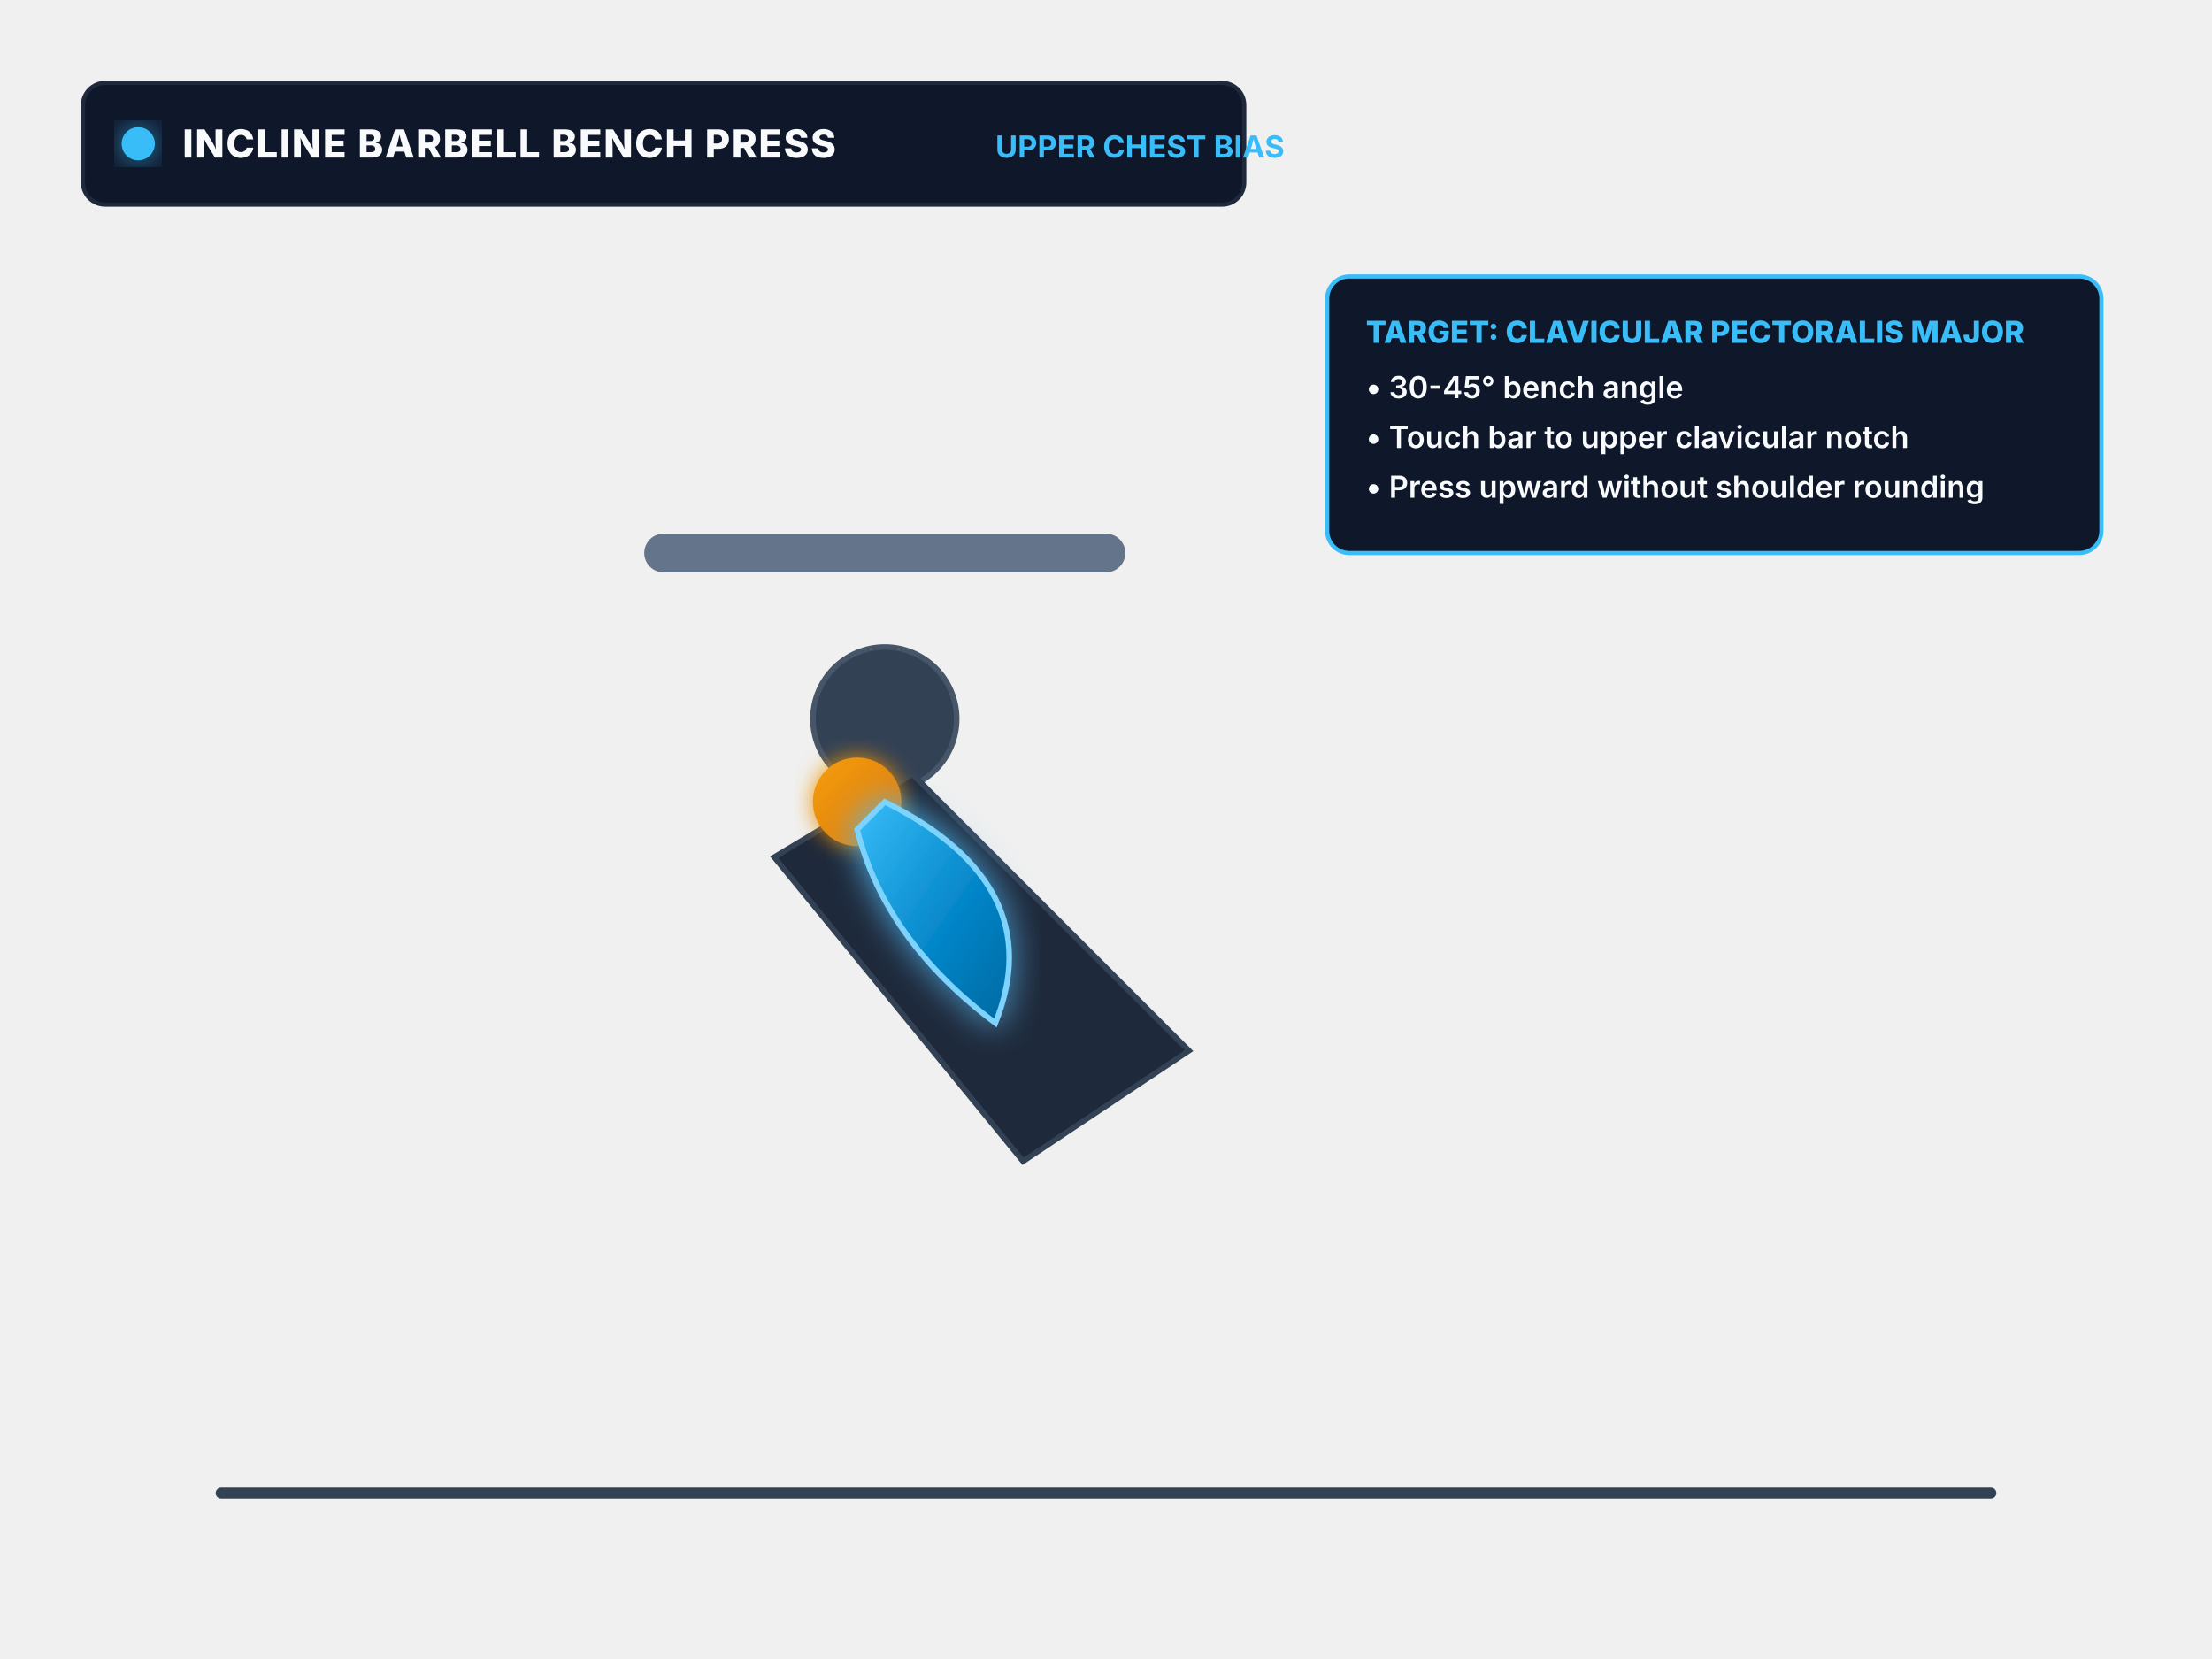
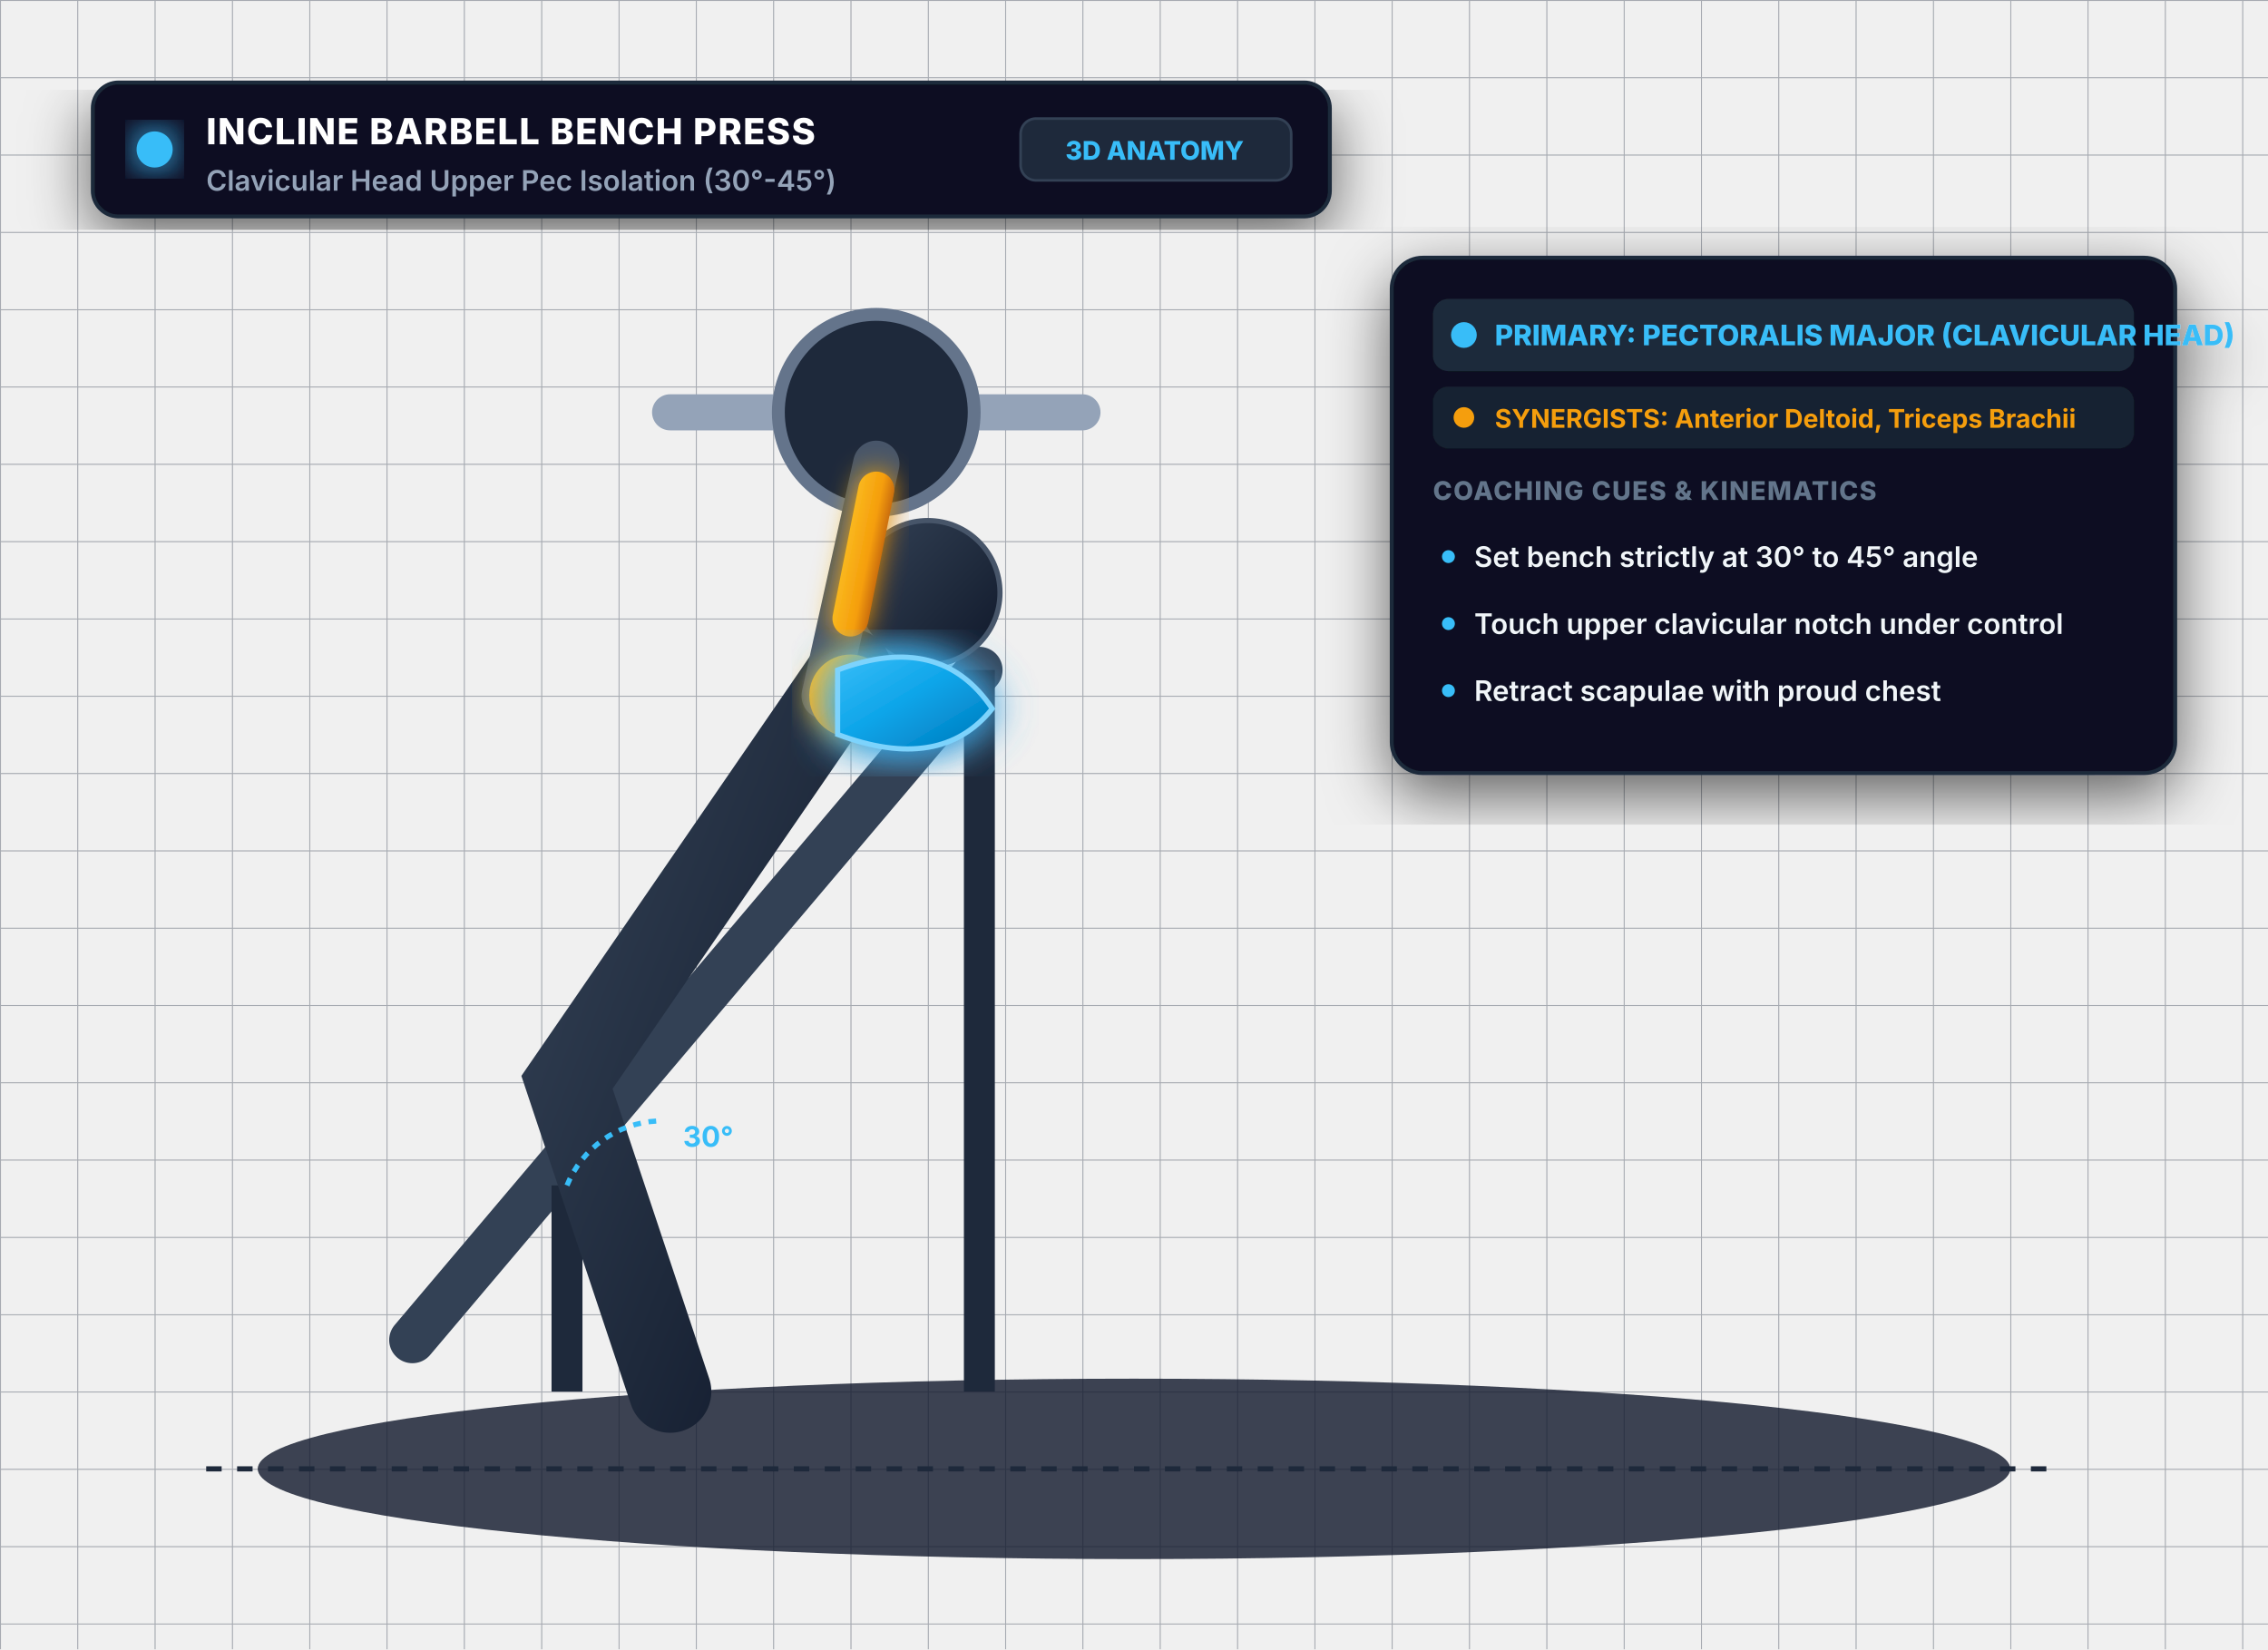
- <svg xmlns="http://www.w3.org/2000/svg" viewBox="0 0 800 600" width="100%" height="100%" style="background:#090d16; font-family:system-ui, -apple-system, sans-serif;">
+ <svg xmlns="http://www.w3.org/2000/svg" viewBox="0 0 880 640" width="100%" height="100%" style="background: radial-gradient(circle at 45% 45%, #131d31 0%, #080c14 100%); font-family: system-ui, -apple-system, sans-serif;">
  <defs>
-     <filter id="glow-primary" x="-20%" y="-20%" width="140%" height="140%">
-       <feGaussianBlur stdDeviation="6" result="blur" />
+     <filter id="primary-intense-glow" x="-30%" y="-30%" width="160%" height="160%">
+       <feGaussianBlur stdDeviation="8" result="blur1" />
+       <feGaussianBlur stdDeviation="3" result="blur2" />
+       <feMerge>
+         <feMergeNode in="blur1" />
+         <feMergeNode in="blur2" />
+         <feMergeNode in="SourceGraphic" />
+       </feMerge>
+     </filter>
+     <filter id="synergist-glow" x="-20%" y="-20%" width="140%" height="140%">
+       <feGaussianBlur stdDeviation="5" result="blur" />
      <feMerge>
        <feMergeNode in="blur" />
        <feMergeNode in="SourceGraphic" />
      </feMerge>
    </filter>
-     <filter id="glow-synergist" x="-20%" y="-20%" width="140%" height="140%">
-       <feGaussianBlur stdDeviation="4" result="blur" />
-       <feMerge>
-         <feMergeNode in="blur" />
-         <feMergeNode in="SourceGraphic" />
-       </feMerge>
+     <filter id="card-shadow" x="-10%" y="-10%" width="120%" height="120%">
+       <feDropShadow dx="0" dy="8" stdDeviation="12" flood-color="#000000" flood-opacity="0.6" />
    </filter>
-     <linearGradient id="primary-grad" x1="0%" y1="0%" x2="100%" y2="100%">
+     <linearGradient id="primary-fibers" x1="0%" y1="0%" x2="100%" y2="100%">
      <stop offset="0%" stop-color="#38bdf8" />
-       <stop offset="60%" stop-color="#0284c7" />
+       <stop offset="45%" stop-color="#0ea5e9" />
+       <stop offset="85%" stop-color="#0284c7" />
      <stop offset="100%" stop-color="#0369a1" />
    </linearGradient>
-     <linearGradient id="synergist-grad" x1="0%" y1="0%" x2="100%" y2="100%">
-       <stop offset="0%" stop-color="#f59e0b" />
-       <stop offset="100%" stop-color="#d97706" />
+     <linearGradient id="synergist-fibers" x1="0%" y1="0%" x2="100%" y2="100%">
+       <stop offset="0%" stop-color="#fbbf24" />
+       <stop offset="60%" stop-color="#f59e0b" />
+       <stop offset="100%" stop-color="#b45309" />
    </linearGradient>
+     <linearGradient id="flesh-base" x1="0%" y1="0%" x2="100%" y2="100%">
+       <stop offset="0%" stop-color="#334155" />
+       <stop offset="60%" stop-color="#1e293b" />
+       <stop offset="100%" stop-color="#0f172a" />
+     </linearGradient>
+     <linearGradient id="bone-tone" x1="0%" y1="0%" x2="100%" y2="100%">
+       <stop offset="0%" stop-color="#94a3b8" />
+       <stop offset="100%" stop-color="#64748b" />
+     </linearGradient>
+     <pattern id="grid-pattern" width="30" height="30" patternUnits="userSpaceOnUse">
+       <path d="M 30 0 L 0 0 0 30" fill="none" stroke="#1e293b" stroke-width="0.75" opacity="0.35" />
+     </pattern>
  </defs>
-   <g transform="translate(30, 30)">
-     <rect width="420" height="44" rx="8" fill="#0f172a" stroke="#1e293b" stroke-width="1.5" />
-     <circle cx="20" cy="22" r="6" fill="#38bdf8" filter="url(#glow-primary)" />
-     <text x="36" y="27" fill="#f8fafc" font-size="14" font-weight="800" letter-spacing="0.5">INCLINE BARBELL BENCH PRESS</text>
-     <text x="330" y="27" fill="#38bdf8" font-size="11" font-weight="700">UPPER CHEST BIAS</text>
+   <rect width="100%" height="100%" fill="url(#grid-pattern)" />
+   <ellipse cx="440" cy="570" rx="340" ry="35" fill="#0f172a" opacity="0.8" />
+   <line x1="80" y1="570" x2="800" y2="570" stroke="#1e293b" stroke-width="2" stroke-dasharray="6,6" />
+   <g transform="translate(36, 32)">
+     <rect width="480" height="52" rx="10" fill="#0b1120" stroke="#1e293b" stroke-width="1.5" filter="url(#card-shadow)" />
+     <circle cx="24" cy="26" r="7" fill="#38bdf8" filter="url(#primary-intense-glow)" />
+     <text x="44" y="24" fill="#ffffff" font-size="14" font-weight="800" letter-spacing="0.5">INCLINE BARBELL BENCH PRESS</text>
+     <text x="44" y="42" fill="#94a3b8" font-size="11" font-weight="600">Clavicular Head Upper Pec Isolation (30°-45°)</text>
+     <rect x="360" y="14" width="105" height="24" rx="6" fill="#1e293b" stroke="#334155" />
+     <text x="412" y="30" fill="#38bdf8" font-size="10" font-weight="800" text-anchor="middle">3D ANATOMY</text>
  </g>
-   <line x1="80" y1="540" x2="720" y2="540" stroke="#334155" stroke-width="4" stroke-linecap="round" />
-   <g fill="#1e293b" stroke="#334155" stroke-width="2">
-     <circle cx="320" cy="260" r="26" fill="#334155" stroke="#475569" stroke-width="2" />
-     <path d="M 330 280 L 430 380 L 370 420 L 280 310 Z" />
-     <line x1="240" y1="200" x2="400" y2="200" stroke="#64748b" stroke-width="14" stroke-linecap="round" />
+   <g id="figure-base">
+     <line x1="160" y1="520" x2="380" y2="260" stroke="#334155" stroke-width="18" stroke-linecap="round" />
+     <line x1="380" y1="260" x2="380" y2="540" stroke="#1e293b" stroke-width="12" />
+     <line x1="220" y1="460" x2="220" y2="540" stroke="#1e293b" stroke-width="12" />
+     <circle cx="360" cy="230" r="28" fill="url(#flesh-base)" stroke="#475569" stroke-width="2" />
+     <path d="M 330 260 L 220 420 L 260 540" stroke="url(#flesh-base)" stroke-width="32" stroke-linecap="round" fill="none" />
+     <line x1="260" y1="160" x2="420" y2="160" stroke="#94a3b8" stroke-width="14" stroke-linecap="round" />
+     <circle cx="340" cy="160" r="38" fill="#1e293b" stroke="#64748b" stroke-width="5" />
+     <path d="M 320 270 L 340 180" stroke="#475569" stroke-width="18" stroke-linecap="round" />
  </g>
-   <g filter="url(#glow-synergist)">
-     <circle cx="310" cy="290" r="16" fill="url(#synergist-grad)" />
+   <g id="synergist-muscles" filter="url(#synergist-glow)">
+     <circle cx="330" cy="270" r="16" fill="url(#synergist-fibers)" />
+     <path d="M 330 240 L 340 190" stroke="url(#synergist-fibers)" stroke-width="14" stroke-linecap="round" />
  </g>
-   <g filter="url(#glow-primary)">
-     <path d="M 320 290 Q 380 320 360 370 Q 320 340 310 300 Z" fill="url(#primary-grad)" stroke="#7dd3fc" stroke-width="2" />
+   <g id="primary-muscles" filter="url(#primary-intense-glow)">
+     <path d="M 325 260 Q 365 245 385 275 Q 365 300 325 285 Z" fill="url(#primary-fibers)" stroke="#7dd3fc" stroke-width="2" />
  </g>
-   <g transform="translate(480, 100)">
-     <rect width="280" height="100" rx="8" fill="#0f172a" stroke="#38bdf8" stroke-width="1.5" />
-     <text x="14" y="24" fill="#38bdf8" font-size="11" font-weight="800">TARGET: CLAVICULAR PECTORALIS MAJOR</text>
-     <text x="14" y="44" fill="#f8fafc" font-size="11" font-weight="600">• 30-45° bench angle</text>
-     <text x="14" y="62" fill="#f8fafc" font-size="11" font-weight="600">• Touch bar to upper clavicular notch</text>
-     <text x="14" y="80" fill="#f8fafc" font-size="11" font-weight="600">• Press upward without shoulder rounding</text>
+   <g id="biomechanics-vectors">
+     <path d="M 220 460 A 40 40 0 0 1 255 435" stroke="#38bdf8" stroke-width="2" fill="none" stroke-dasharray="3,3" />
+     <text x="265" y="445" fill="#38bdf8" font-size="11" font-weight="700">30°</text>
+   </g>
+   <g transform="translate(540, 100)" filter="url(#card-shadow)">
+     <rect width="304" height="200" rx="12" fill="#0b1120" stroke="#1e293b" stroke-width="1.5" />
+     <rect x="16" y="16" width="272" height="28" rx="6" fill="#1e293b" />
+     <circle cx="28" cy="30" r="5" fill="#38bdf8" />
+     <text x="40" y="34" fill="#38bdf8" font-size="11" font-weight="800">PRIMARY: PECTORALIS MAJOR (CLAVICULAR HEAD)</text>
+     <rect x="16" y="50" width="272" height="24" rx="6" fill="#182030" />
+     <circle cx="28" cy="62" r="4" fill="#f59e0b" />
+     <text x="40" y="66" fill="#f59e0b" font-size="10" font-weight="700">SYNERGISTS: Anterior Deltoid, Triceps Brachii</text>
+     <text x="16" y="94" fill="#64748b" font-size="10" font-weight="800" letter-spacing="0.5">COACHING CUES &amp; KINEMATICS</text>
+     <g transform="translate(16, 110)">
+       <circle cx="6" cy="6" r="2.5" fill="#38bdf8" />
+       <text x="16" y="10" fill="#f1f5f9" font-size="11" font-weight="600">Set bench strictly at 30° to 45° angle</text>
+     </g>
+     <g transform="translate(16, 136)">
+       <circle cx="6" cy="6" r="2.5" fill="#38bdf8" />
+       <text x="16" y="10" fill="#f1f5f9" font-size="11" font-weight="600">Touch upper clavicular notch under control</text>
+     </g>
+     <g transform="translate(16, 162)">
+       <circle cx="6" cy="6" r="2.5" fill="#38bdf8" />
+       <text x="16" y="10" fill="#f1f5f9" font-size="11" font-weight="600">Retract scapulae with proud chest</text>
+     </g>
  </g>
</svg>
